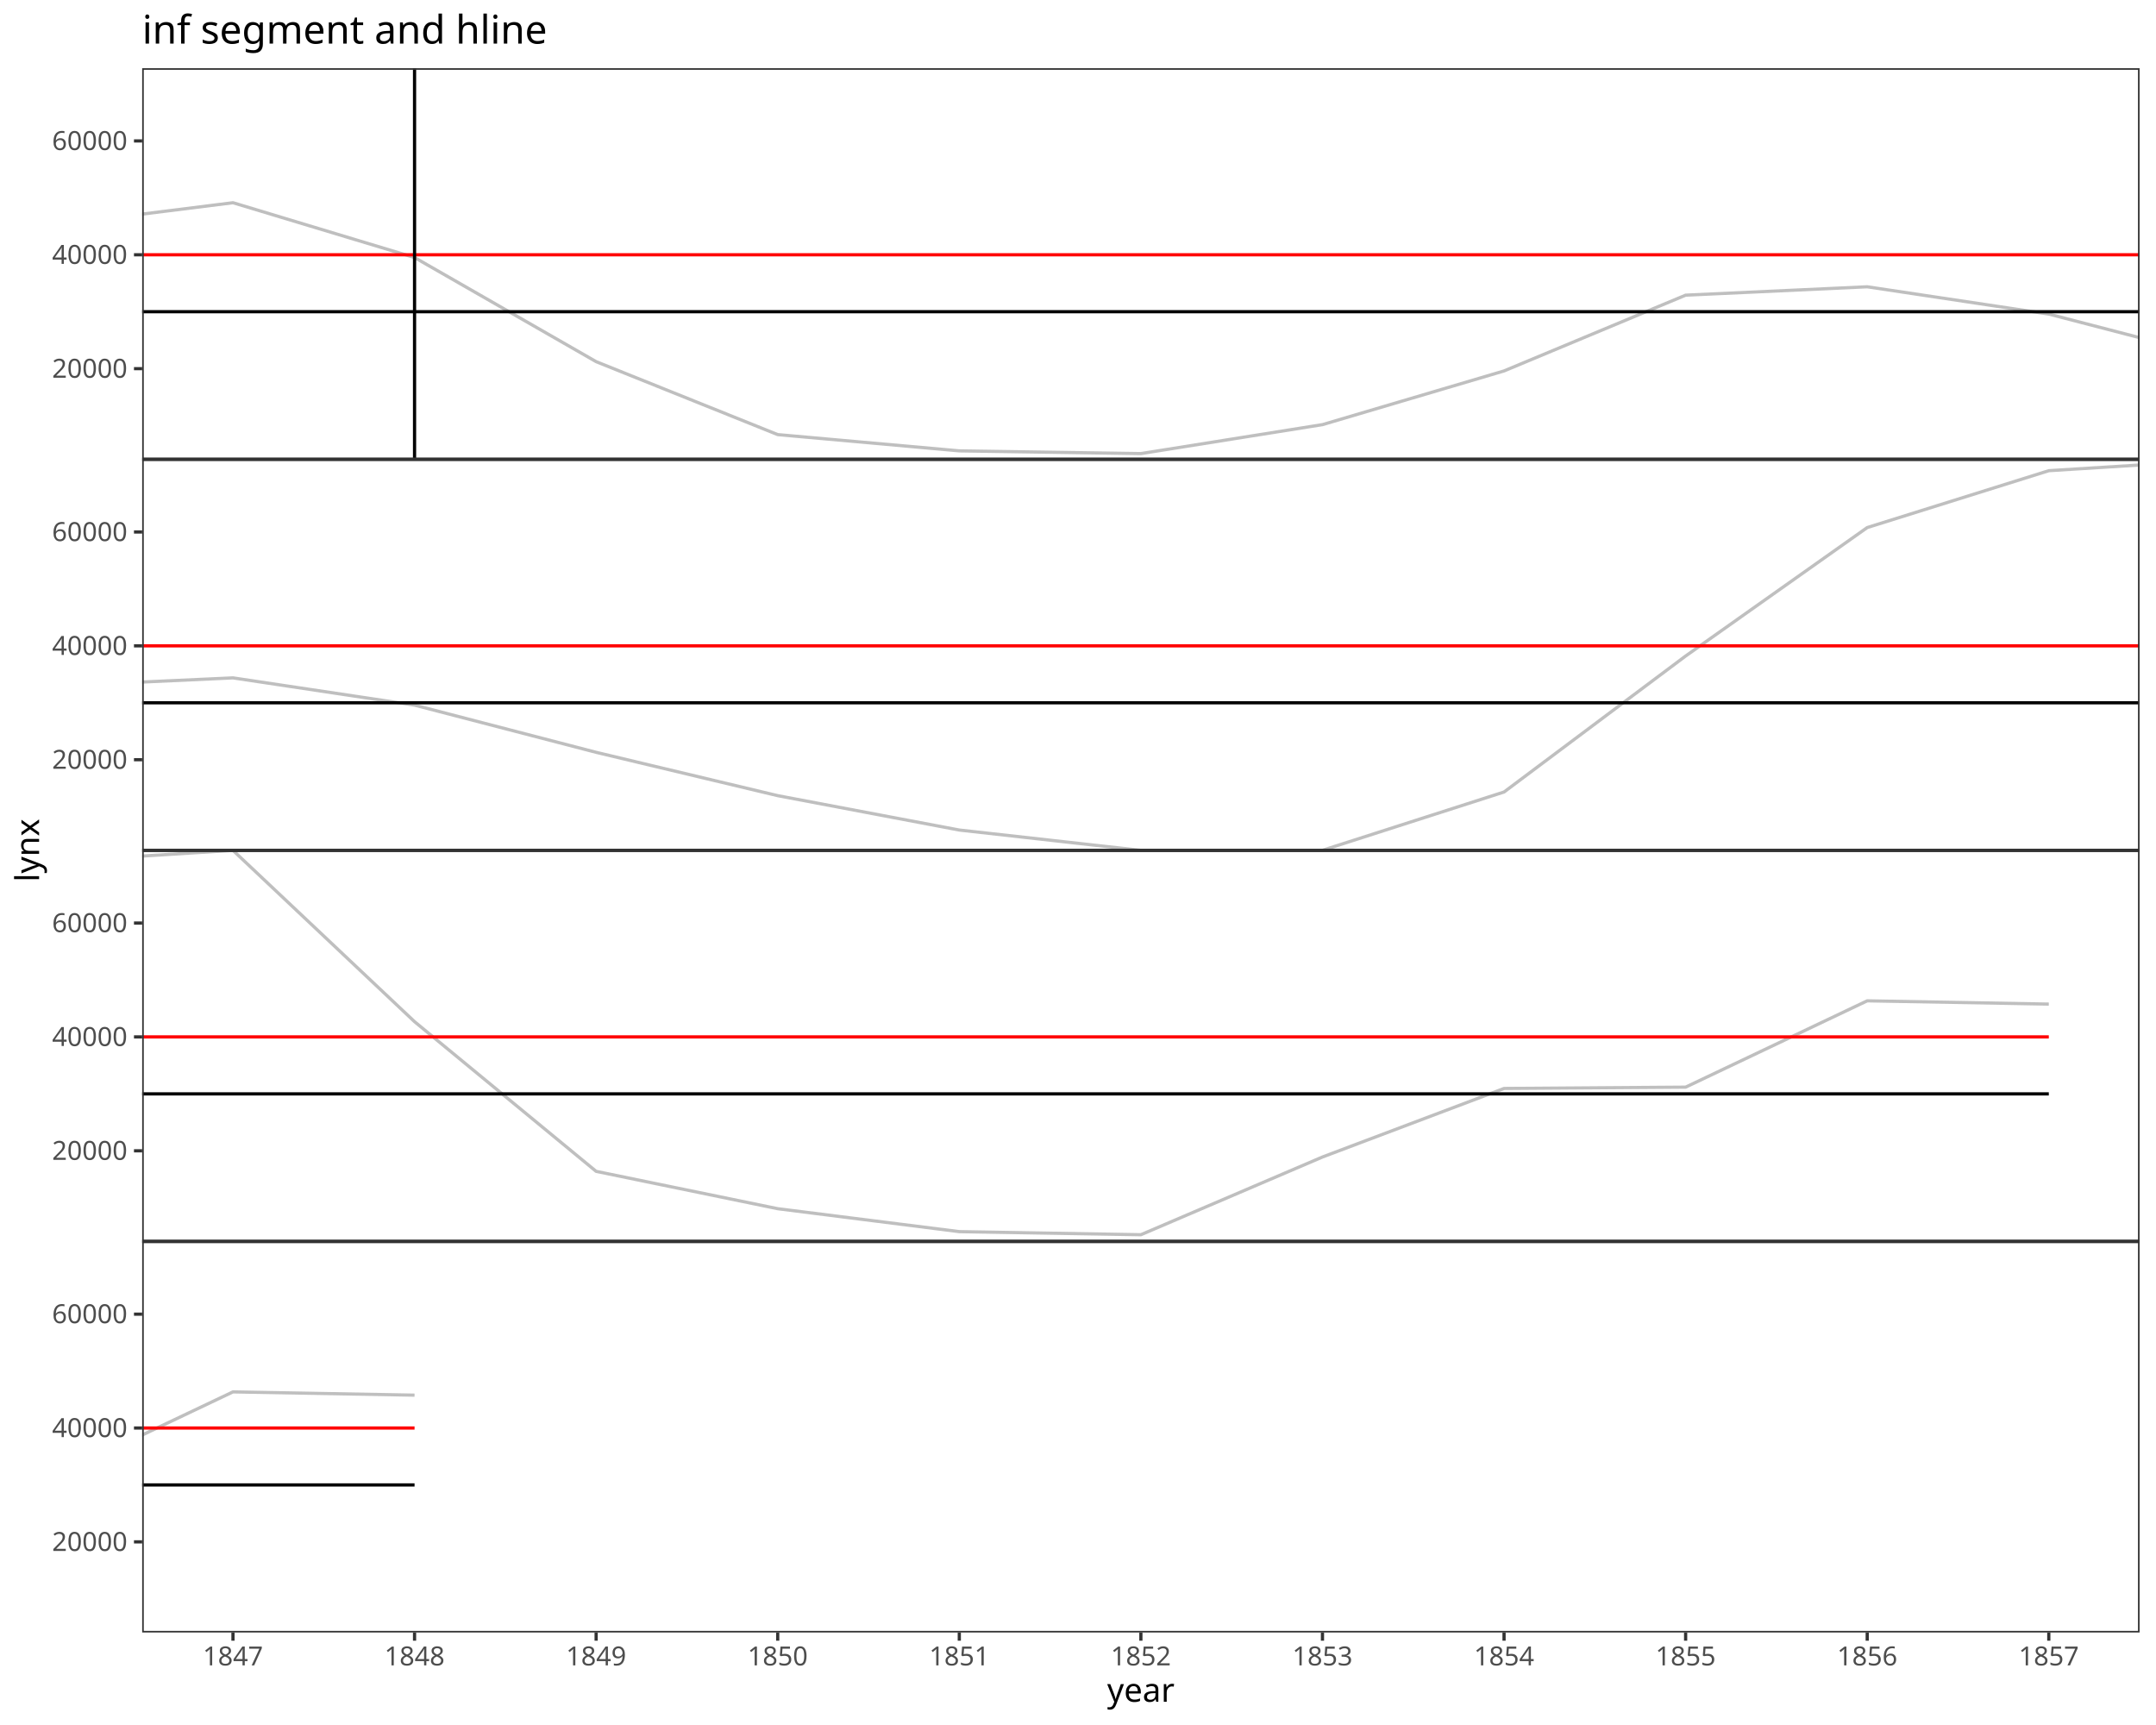
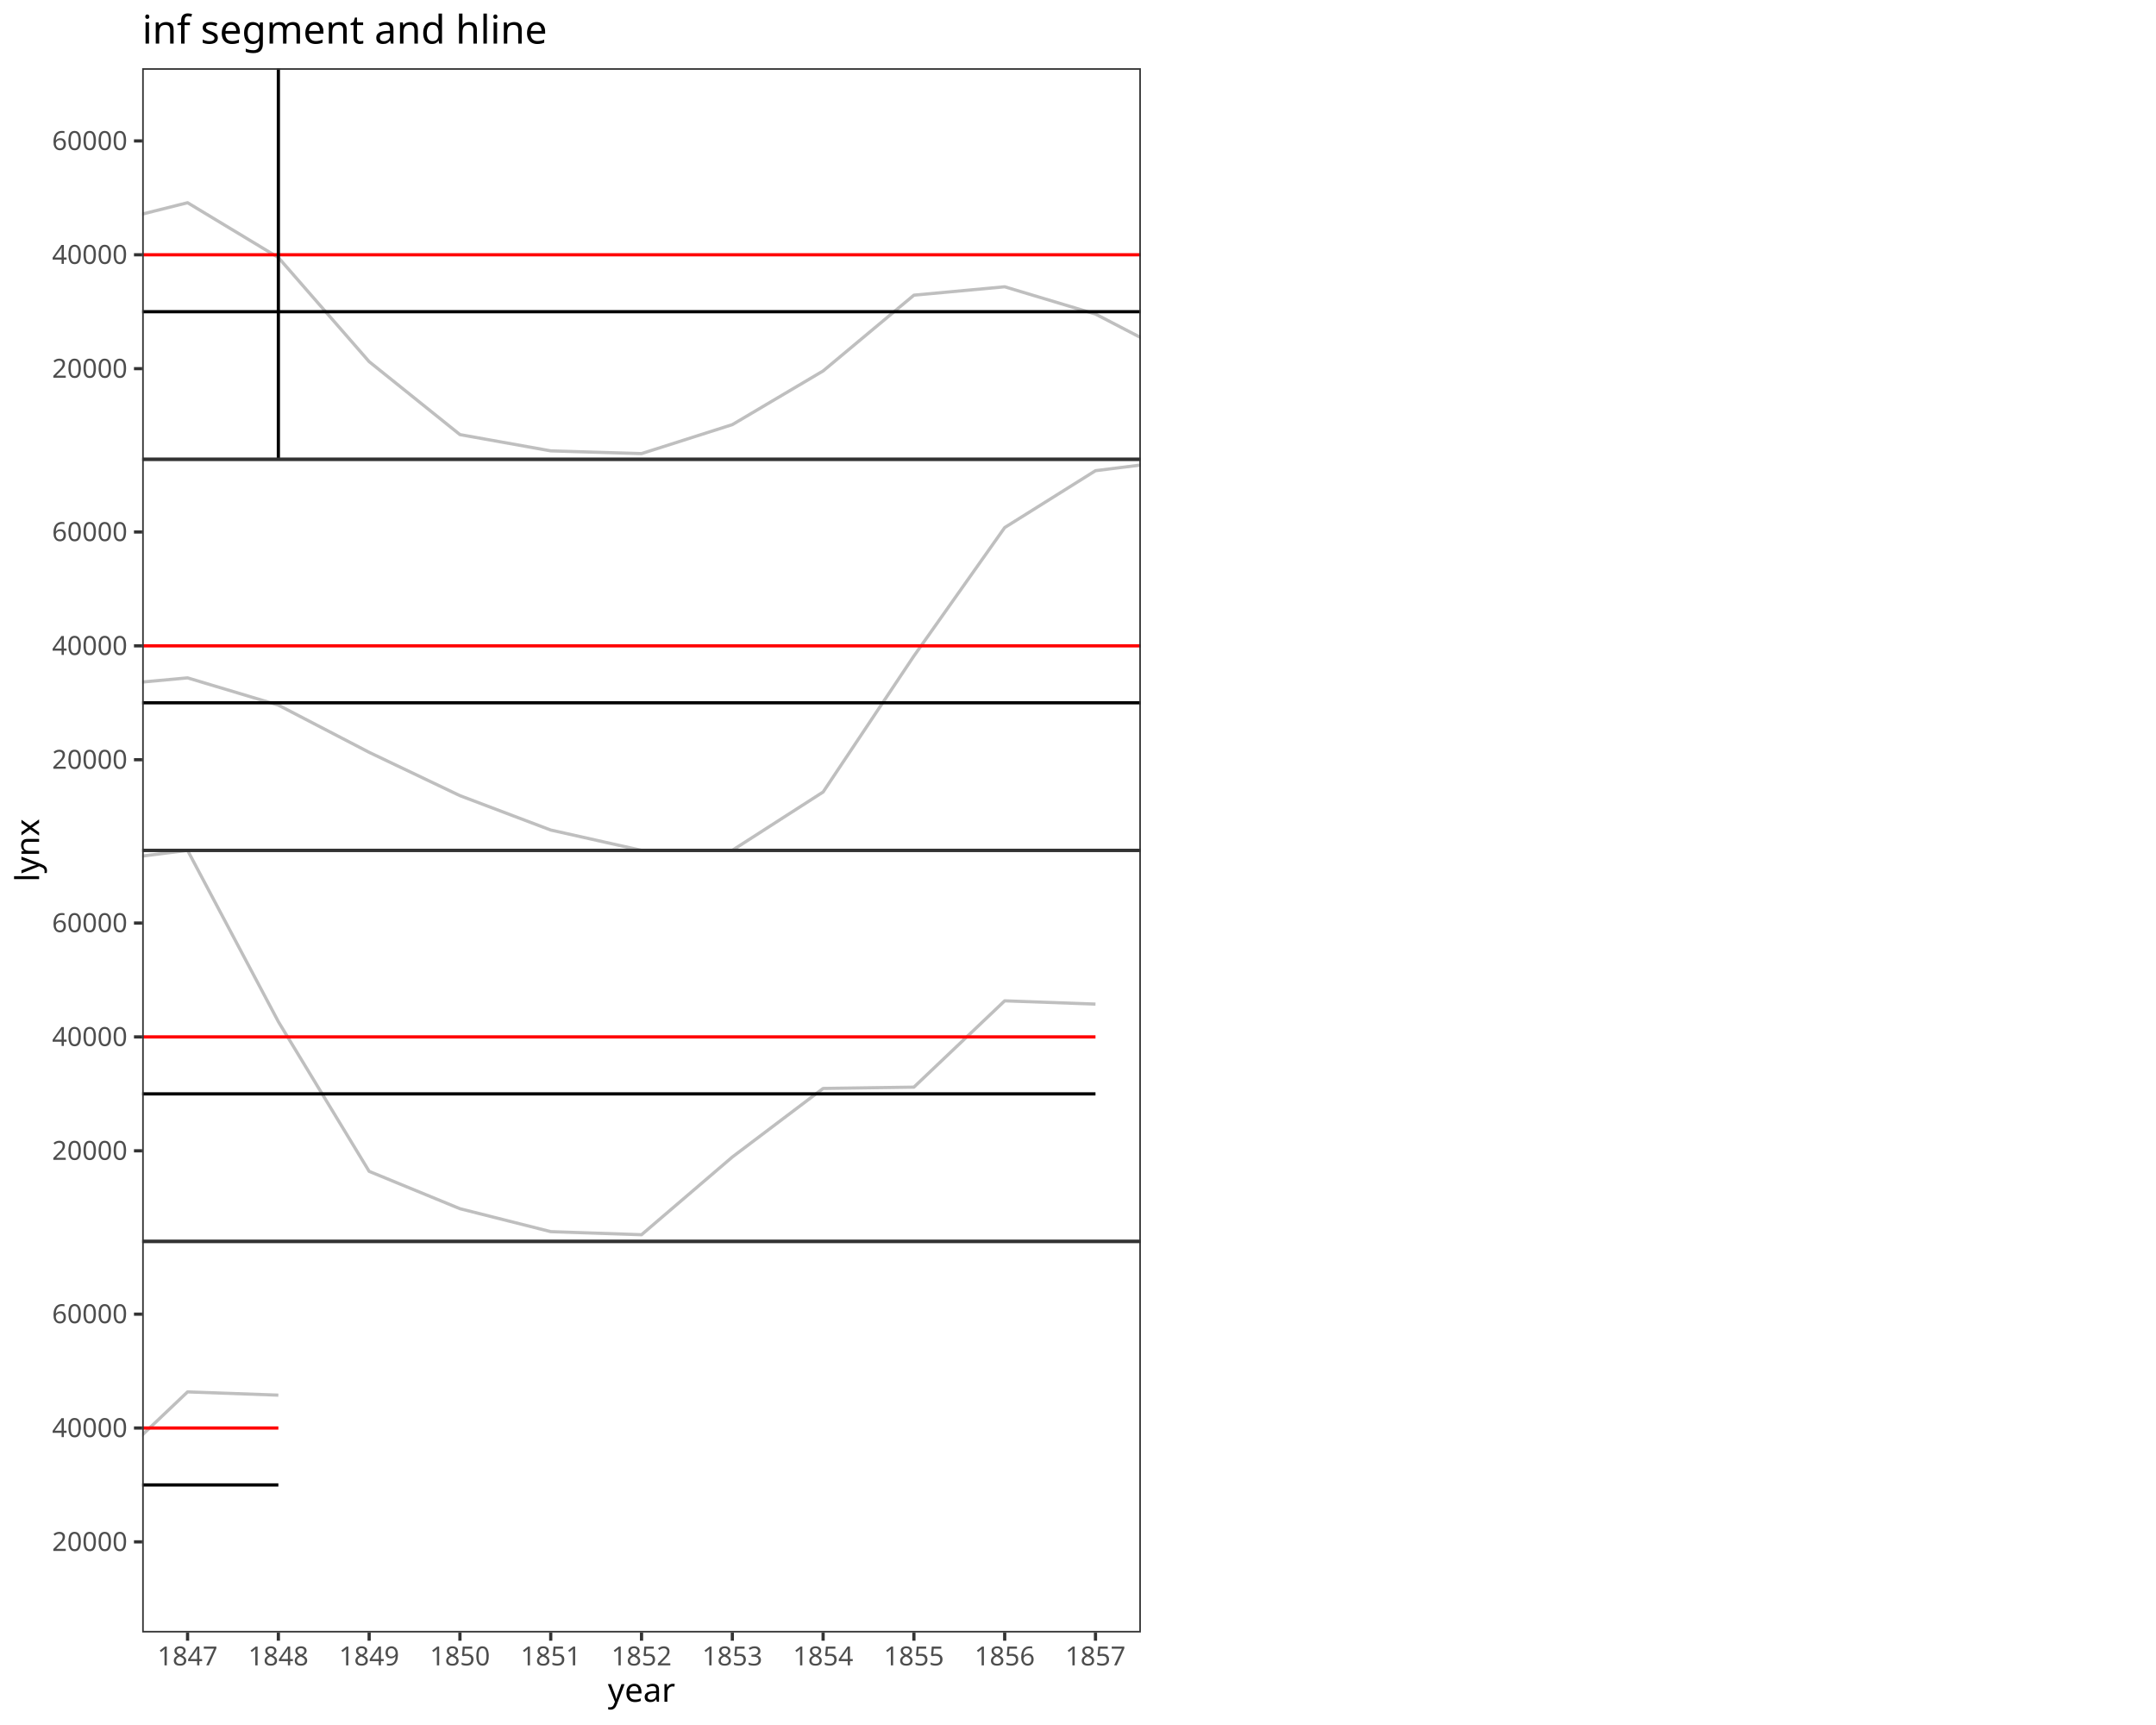
<svg xmlns="http://www.w3.org/2000/svg" class="svglite" data-engine-version="2.0" width="720.00pt" height="576.00pt" viewBox="0 0 720.00 576.00">
  <defs>
    <style type="text/css">
    .svglite line, .svglite polyline, .svglite polygon, .svglite path, .svglite rect, .svglite circle {
      fill: none;
      stroke: #000000;
      stroke-linecap: round;
      stroke-linejoin: round;
      stroke-miterlimit: 10.00;
    }
  </style>
  </defs>
  <rect width="100%" height="100%" style="stroke: none; fill: #FFFFFF;" />
  <defs>
    <clipPath id="cpMC4wMHw3MjAuMDB8MC4wMHw1NzYuMDA=">
      <rect x="0.00" y="0.00" width="720.00" height="576.00" />
    </clipPath>
  </defs>
  <g clip-path="url(#cpMC4wMHw3MjAuMDB8MC4wMHw1NzYuMDA=)">
    <rect x="0.00" y="0.00" width="720.00" height="576.00" style="stroke-width: 1.07; stroke: #FFFFFF; fill: #FFFFFF;" />
  </g>
  <defs>
-     <clipPath id="cpNDcuNDh8NzE0LjUyfDIyLjc4fDU0NS4xMQ==">
-       <rect x="47.48" y="22.78" width="667.04" height="522.33" />
+     <clipPath id="cpNDcuNDh8MzgxLjAwfDIyLjc4fDU0NS4xMQ==">
+       <rect x="47.48" y="22.78" width="333.52" height="522.33" />
    </clipPath>
  </defs>
-   <g clip-path="url(#cpNDcuNDh8NzE0LjUyfDIyLjc4fDU0NS4xMQ==)">
-     <rect x="47.48" y="22.78" width="667.04" height="130.58" style="stroke-width: 1.07; stroke: none; fill: #FFFFFF;" />
-     <rect x="47.48" y="153.37" width="667.04" height="130.58" style="stroke-width: 1.07; stroke: none; fill: #FFFFFF;" />
-     <rect x="47.48" y="283.95" width="667.04" height="130.58" style="stroke-width: 1.07; stroke: none; fill: #FFFFFF;" />
-     <rect x="47.48" y="414.53" width="667.04" height="130.58" style="stroke-width: 1.07; stroke: none; fill: #FFFFFF;" />
-     <polyline points="-43.48,103.92 17.16,75.29 77.80,67.69 138.44,85.99 199.08,120.76 259.72,145.12 320.36,150.55 381.00,151.46 441.64,141.79 502.28,123.86 562.92,98.56 623.56,95.76 684.20,104.87 744.84,120.63 805.48,135.10 866.12,146.58 926.76,153.37 987.40,153.35 1048.04,133.88 1108.68,88.46 1169.32,45.58 1229.96,26.59 1290.60,22.78 1351.24,79.99 1411.88,129.96 1472.52,142.43 1533.16,150.10 1593.80,151.12 1654.45,125.17 1715.09,102.28 1775.73,101.85 1836.37,73.03 1897.01,74.11 " style="stroke-width: 1.07; stroke: #000000; stroke-opacity: 0.25; stroke-linecap: butt;" />
-     <line x1="-43.48" y1="85.08" x2="1897.01" y2="85.08" style="stroke-width: 1.07; stroke: #FF0000; stroke-linecap: butt;" />
-     <line x1="138.44" y1="153.37" x2="138.44" y2="22.78" style="stroke-width: 1.07; stroke-linecap: butt;" />
-     <line x1="-43.48" y1="104.09" x2="1897.01" y2="104.09" style="stroke-width: 1.07; stroke-linecap: butt;" />
-     <polyline points="-589.25,234.50 -528.61,205.87 -467.97,198.27 -407.32,216.58 -346.68,251.35 -286.04,275.70 -225.40,281.13 -164.76,282.05 -104.12,272.37 -43.48,254.44 17.16,229.14 77.80,226.35 138.44,235.45 199.08,251.21 259.72,265.68 320.36,277.16 381.00,283.95 441.64,283.93 502.28,264.46 562.92,219.05 623.56,176.16 684.20,157.17 744.84,153.37 805.48,210.57 866.12,260.55 926.76,273.02 987.40,280.68 1048.04,281.70 1108.68,255.76 1169.32,232.87 1229.96,232.43 1290.60,203.61 1351.24,204.69 " style="stroke-width: 1.07; stroke: #000000; stroke-opacity: 0.25; stroke-linecap: butt;" />
-     <line x1="-589.25" y1="215.66" x2="1351.24" y2="215.66" style="stroke-width: 1.07; stroke: #FF0000; stroke-linecap: butt;" />
-     <line x1="-407.32" y1="283.95" x2="-407.32" y2="153.37" style="stroke-width: 1.07; stroke-linecap: butt;" />
-     <line x1="-589.25" y1="234.67" x2="1351.24" y2="234.67" style="stroke-width: 1.07; stroke-linecap: butt;" />
-     <polyline points="-1256.29,365.08 -1195.65,336.45 -1135.01,328.85 -1074.37,347.16 -1013.73,381.93 -953.09,406.28 -892.45,411.72 -831.81,412.63 -771.17,402.95 -710.53,385.03 -649.89,359.72 -589.25,356.93 -528.61,366.03 -467.97,381.79 -407.32,396.26 -346.68,407.74 -286.04,414.53 -225.40,414.51 -164.76,395.04 -104.12,349.63 -43.48,306.74 17.16,287.75 77.80,283.95 138.44,341.15 199.08,391.13 259.72,403.60 320.36,411.26 381.00,412.29 441.64,386.34 502.28,363.45 562.92,363.01 623.56,334.19 684.20,335.28 " style="stroke-width: 1.07; stroke: #000000; stroke-opacity: 0.25; stroke-linecap: butt;" />
-     <line x1="-1256.29" y1="346.24" x2="684.20" y2="346.24" style="stroke-width: 1.07; stroke: #FF0000; stroke-linecap: butt;" />
-     <line x1="-1074.37" y1="414.53" x2="-1074.37" y2="283.95" style="stroke-width: 1.07; stroke-linecap: butt;" />
-     <line x1="-1256.29" y1="365.26" x2="684.20" y2="365.26" style="stroke-width: 1.07; stroke-linecap: butt;" />
-     <polyline points="-1802.05,495.67 -1741.41,467.04 -1680.77,459.43 -1620.13,477.74 -1559.49,512.51 -1498.85,536.86 -1438.21,542.30 -1377.57,543.21 -1316.93,533.54 -1256.29,515.61 -1195.65,490.31 -1135.01,487.51 -1074.37,496.62 -1013.73,512.38 -953.09,526.84 -892.45,538.33 -831.81,545.11 -771.17,545.09 -710.53,525.63 -649.89,480.21 -589.25,437.32 -528.61,418.33 -467.97,414.53 -407.32,471.73 -346.68,521.71 -286.04,534.18 -225.40,541.84 -164.76,542.87 -104.12,516.92 -43.48,494.03 17.16,493.59 77.80,464.77 138.44,465.86 " style="stroke-width: 1.07; stroke: #000000; stroke-opacity: 0.25; stroke-linecap: butt;" />
-     <line x1="-1802.05" y1="476.83" x2="138.44" y2="476.83" style="stroke-width: 1.07; stroke: #FF0000; stroke-linecap: butt;" />
-     <line x1="-1620.13" y1="545.11" x2="-1620.13" y2="414.53" style="stroke-width: 1.07; stroke-linecap: butt;" />
-     <line x1="-1802.05" y1="495.84" x2="138.44" y2="495.84" style="stroke-width: 1.07; stroke-linecap: butt;" />
-     <rect x="47.48" y="22.78" width="667.04" height="130.58" style="stroke-width: 1.07; stroke: #333333;" />
-     <rect x="47.48" y="153.37" width="667.04" height="130.58" style="stroke-width: 1.07; stroke: #333333;" />
-     <rect x="47.48" y="283.95" width="667.04" height="130.58" style="stroke-width: 1.07; stroke: #333333;" />
-     <rect x="47.48" y="414.53" width="667.04" height="130.58" style="stroke-width: 1.07; stroke: #333333;" />
+   <g clip-path="url(#cpNDcuNDh8MzgxLjAwfDIyLjc4fDU0NS4xMQ==)">
+     <rect x="47.48" y="22.78" width="333.52" height="130.58" style="stroke-width: 1.07; stroke: none; fill: #FFFFFF;" />
+     <rect x="47.48" y="153.37" width="333.52" height="130.58" style="stroke-width: 1.07; stroke: none; fill: #FFFFFF;" />
+     <rect x="47.48" y="283.95" width="333.52" height="130.58" style="stroke-width: 1.07; stroke: none; fill: #FFFFFF;" />
+     <rect x="47.48" y="414.53" width="333.52" height="130.58" style="stroke-width: 1.07; stroke: none; fill: #FFFFFF;" />
+     <polyline points="2.00,103.92 32.32,75.29 62.64,67.69 92.96,85.99 123.28,120.76 153.60,145.12 183.92,150.55 214.24,151.46 244.56,141.79 274.88,123.86 305.20,98.56 335.52,95.76 365.84,104.87 396.16,120.63 426.48,135.10 456.80,146.58 487.12,153.37 517.44,153.35 547.76,133.88 578.08,88.46 608.40,45.58 638.72,26.59 669.04,22.78 699.36,79.99 729.68,129.96 760.00,142.43 790.32,150.10 820.64,151.12 850.96,125.17 881.28,102.28 911.60,101.85 941.92,73.03 972.24,74.11 " style="stroke-width: 1.07; stroke: #000000; stroke-opacity: 0.25; stroke-linecap: butt;" />
+     <line x1="2.00" y1="85.08" x2="972.24" y2="85.08" style="stroke-width: 1.07; stroke: #FF0000; stroke-linecap: butt;" />
+     <line x1="92.96" y1="153.37" x2="92.96" y2="22.78" style="stroke-width: 1.07; stroke-linecap: butt;" />
+     <line x1="2.00" y1="104.09" x2="972.24" y2="104.09" style="stroke-width: 1.07; stroke-linecap: butt;" />
+     <polyline points="-270.88,234.50 -240.56,205.87 -210.24,198.27 -179.92,216.58 -149.60,251.35 -119.28,275.70 -88.96,281.13 -58.64,282.05 -28.32,272.37 2.00,254.44 32.32,229.14 62.64,226.35 92.96,235.45 123.28,251.21 153.60,265.68 183.92,277.16 214.24,283.95 244.56,283.93 274.88,264.46 305.20,219.05 335.52,176.16 365.84,157.17 396.16,153.37 426.48,210.57 456.80,260.55 487.12,273.02 517.44,280.68 547.76,281.70 578.08,255.76 608.40,232.87 638.72,232.43 669.04,203.61 699.36,204.69 " style="stroke-width: 1.07; stroke: #000000; stroke-opacity: 0.25; stroke-linecap: butt;" />
+     <line x1="-270.88" y1="215.66" x2="699.36" y2="215.66" style="stroke-width: 1.07; stroke: #FF0000; stroke-linecap: butt;" />
+     <line x1="-179.92" y1="283.95" x2="-179.92" y2="153.37" style="stroke-width: 1.07; stroke-linecap: butt;" />
+     <line x1="-270.88" y1="234.67" x2="699.36" y2="234.67" style="stroke-width: 1.07; stroke-linecap: butt;" />
+     <polyline points="-604.41,365.08 -574.09,336.45 -543.77,328.85 -513.45,347.16 -483.13,381.93 -452.81,406.28 -422.49,411.72 -392.16,412.63 -361.84,402.95 -331.52,385.03 -301.20,359.72 -270.88,356.93 -240.56,366.03 -210.24,381.79 -179.92,396.26 -149.60,407.74 -119.28,414.53 -88.96,414.51 -58.64,395.04 -28.32,349.63 2.00,306.74 32.32,287.75 62.64,283.95 92.96,341.15 123.28,391.13 153.60,403.60 183.92,411.26 214.24,412.29 244.56,386.34 274.88,363.45 305.20,363.01 335.52,334.19 365.84,335.28 " style="stroke-width: 1.07; stroke: #000000; stroke-opacity: 0.25; stroke-linecap: butt;" />
+     <line x1="-604.41" y1="346.24" x2="365.84" y2="346.24" style="stroke-width: 1.07; stroke: #FF0000; stroke-linecap: butt;" />
+     <line x1="-513.45" y1="414.53" x2="-513.45" y2="283.95" style="stroke-width: 1.07; stroke-linecap: butt;" />
+     <line x1="-604.41" y1="365.26" x2="365.84" y2="365.26" style="stroke-width: 1.07; stroke-linecap: butt;" />
+     <polyline points="-877.29,495.67 -846.97,467.04 -816.65,459.43 -786.33,477.74 -756.01,512.51 -725.69,536.86 -695.37,542.30 -665.05,543.21 -634.73,533.54 -604.41,515.61 -574.09,490.31 -543.77,487.51 -513.45,496.62 -483.13,512.38 -452.81,526.84 -422.49,538.33 -392.16,545.11 -361.84,545.09 -331.52,525.63 -301.20,480.21 -270.88,437.32 -240.56,418.33 -210.24,414.53 -179.92,471.73 -149.60,521.71 -119.28,534.18 -88.96,541.84 -58.64,542.87 -28.32,516.92 2.00,494.03 32.32,493.59 62.64,464.77 92.96,465.86 " style="stroke-width: 1.07; stroke: #000000; stroke-opacity: 0.25; stroke-linecap: butt;" />
+     <line x1="-877.29" y1="476.83" x2="92.96" y2="476.83" style="stroke-width: 1.07; stroke: #FF0000; stroke-linecap: butt;" />
+     <line x1="-786.33" y1="545.11" x2="-786.33" y2="414.53" style="stroke-width: 1.07; stroke-linecap: butt;" />
+     <line x1="-877.29" y1="495.84" x2="92.96" y2="495.84" style="stroke-width: 1.07; stroke-linecap: butt;" />
+     <rect x="47.48" y="22.78" width="333.52" height="130.58" style="stroke-width: 1.07; stroke: #333333;" />
+     <rect x="47.48" y="153.37" width="333.52" height="130.58" style="stroke-width: 1.07; stroke: #333333;" />
+     <rect x="47.48" y="283.95" width="333.52" height="130.58" style="stroke-width: 1.07; stroke: #333333;" />
+     <rect x="47.48" y="414.53" width="333.52" height="130.58" style="stroke-width: 1.07; stroke: #333333;" />
  </g>
  <g clip-path="url(#cpMC4wMHw3MjAuMDB8MC4wMHw1NzYuMDA=)">
    <text x="42.55" y="126.13" text-anchor="end" style="font-size: 8.80px; fill: #4D4D4D; font-family: sans;" textLength="24.47px" lengthAdjust="spacingAndGlyphs">20000</text>
    <text x="42.55" y="88.11" text-anchor="end" style="font-size: 8.80px; fill: #4D4D4D; font-family: sans;" textLength="24.47px" lengthAdjust="spacingAndGlyphs">40000</text>
    <text x="42.55" y="50.09" text-anchor="end" style="font-size: 8.80px; fill: #4D4D4D; font-family: sans;" textLength="24.47px" lengthAdjust="spacingAndGlyphs">60000</text>
    <polyline points="44.74,123.10 47.48,123.10 " style="stroke-width: 1.07; stroke: #333333; stroke-linecap: butt;" />
    <polyline points="44.74,85.08 47.48,85.08 " style="stroke-width: 1.07; stroke: #333333; stroke-linecap: butt;" />
    <polyline points="44.74,47.06 47.48,47.06 " style="stroke-width: 1.07; stroke: #333333; stroke-linecap: butt;" />
    <text x="42.55" y="256.71" text-anchor="end" style="font-size: 8.80px; fill: #4D4D4D; font-family: sans;" textLength="24.47px" lengthAdjust="spacingAndGlyphs">20000</text>
    <text x="42.55" y="218.69" text-anchor="end" style="font-size: 8.80px; fill: #4D4D4D; font-family: sans;" textLength="24.47px" lengthAdjust="spacingAndGlyphs">40000</text>
    <text x="42.55" y="180.67" text-anchor="end" style="font-size: 8.80px; fill: #4D4D4D; font-family: sans;" textLength="24.47px" lengthAdjust="spacingAndGlyphs">60000</text>
    <polyline points="44.74,253.68 47.48,253.68 " style="stroke-width: 1.07; stroke: #333333; stroke-linecap: butt;" />
    <polyline points="44.74,215.66 47.48,215.66 " style="stroke-width: 1.07; stroke: #333333; stroke-linecap: butt;" />
    <polyline points="44.74,177.64 47.48,177.64 " style="stroke-width: 1.07; stroke: #333333; stroke-linecap: butt;" />
    <text x="42.55" y="387.29" text-anchor="end" style="font-size: 8.80px; fill: #4D4D4D; font-family: sans;" textLength="24.47px" lengthAdjust="spacingAndGlyphs">20000</text>
    <text x="42.55" y="349.27" text-anchor="end" style="font-size: 8.80px; fill: #4D4D4D; font-family: sans;" textLength="24.47px" lengthAdjust="spacingAndGlyphs">40000</text>
    <text x="42.55" y="311.25" text-anchor="end" style="font-size: 8.80px; fill: #4D4D4D; font-family: sans;" textLength="24.47px" lengthAdjust="spacingAndGlyphs">60000</text>
    <polyline points="44.74,384.27 47.48,384.27 " style="stroke-width: 1.07; stroke: #333333; stroke-linecap: butt;" />
    <polyline points="44.74,346.24 47.48,346.24 " style="stroke-width: 1.07; stroke: #333333; stroke-linecap: butt;" />
    <polyline points="44.74,308.22 47.48,308.22 " style="stroke-width: 1.07; stroke: #333333; stroke-linecap: butt;" />
    <text x="42.55" y="517.88" text-anchor="end" style="font-size: 8.80px; fill: #4D4D4D; font-family: sans;" textLength="24.47px" lengthAdjust="spacingAndGlyphs">20000</text>
    <text x="42.55" y="479.86" text-anchor="end" style="font-size: 8.80px; fill: #4D4D4D; font-family: sans;" textLength="24.47px" lengthAdjust="spacingAndGlyphs">40000</text>
    <text x="42.55" y="441.83" text-anchor="end" style="font-size: 8.80px; fill: #4D4D4D; font-family: sans;" textLength="24.47px" lengthAdjust="spacingAndGlyphs">60000</text>
    <polyline points="44.74,514.85 47.48,514.85 " style="stroke-width: 1.07; stroke: #333333; stroke-linecap: butt;" />
    <polyline points="44.74,476.83 47.48,476.83 " style="stroke-width: 1.07; stroke: #333333; stroke-linecap: butt;" />
    <polyline points="44.74,438.81 47.48,438.81 " style="stroke-width: 1.07; stroke: #333333; stroke-linecap: butt;" />
-     <polyline points="77.80,547.85 77.80,545.11 " style="stroke-width: 1.07; stroke: #333333; stroke-linecap: butt;" />
-     <polyline points="138.44,547.85 138.44,545.11 " style="stroke-width: 1.07; stroke: #333333; stroke-linecap: butt;" />
-     <polyline points="199.08,547.85 199.08,545.11 " style="stroke-width: 1.07; stroke: #333333; stroke-linecap: butt;" />
-     <polyline points="259.72,547.85 259.72,545.11 " style="stroke-width: 1.07; stroke: #333333; stroke-linecap: butt;" />
-     <polyline points="320.36,547.85 320.36,545.11 " style="stroke-width: 1.07; stroke: #333333; stroke-linecap: butt;" />
-     <polyline points="381.00,547.85 381.00,545.11 " style="stroke-width: 1.07; stroke: #333333; stroke-linecap: butt;" />
-     <polyline points="441.64,547.85 441.64,545.11 " style="stroke-width: 1.07; stroke: #333333; stroke-linecap: butt;" />
-     <polyline points="502.28,547.85 502.28,545.11 " style="stroke-width: 1.07; stroke: #333333; stroke-linecap: butt;" />
-     <polyline points="562.92,547.85 562.92,545.11 " style="stroke-width: 1.07; stroke: #333333; stroke-linecap: butt;" />
-     <polyline points="623.56,547.85 623.56,545.11 " style="stroke-width: 1.07; stroke: #333333; stroke-linecap: butt;" />
-     <polyline points="684.20,547.85 684.20,545.11 " style="stroke-width: 1.07; stroke: #333333; stroke-linecap: butt;" />
-     <text x="77.80" y="556.10" text-anchor="middle" style="font-size: 8.80px; fill: #4D4D4D; font-family: sans;" textLength="19.58px" lengthAdjust="spacingAndGlyphs">1847</text>
-     <text x="138.44" y="556.10" text-anchor="middle" style="font-size: 8.80px; fill: #4D4D4D; font-family: sans;" textLength="19.58px" lengthAdjust="spacingAndGlyphs">1848</text>
-     <text x="199.08" y="556.10" text-anchor="middle" style="font-size: 8.80px; fill: #4D4D4D; font-family: sans;" textLength="19.58px" lengthAdjust="spacingAndGlyphs">1849</text>
-     <text x="259.72" y="556.10" text-anchor="middle" style="font-size: 8.80px; fill: #4D4D4D; font-family: sans;" textLength="19.58px" lengthAdjust="spacingAndGlyphs">1850</text>
-     <text x="320.36" y="556.10" text-anchor="middle" style="font-size: 8.80px; fill: #4D4D4D; font-family: sans;" textLength="19.58px" lengthAdjust="spacingAndGlyphs">1851</text>
-     <text x="381.00" y="556.10" text-anchor="middle" style="font-size: 8.80px; fill: #4D4D4D; font-family: sans;" textLength="19.58px" lengthAdjust="spacingAndGlyphs">1852</text>
-     <text x="441.64" y="556.10" text-anchor="middle" style="font-size: 8.80px; fill: #4D4D4D; font-family: sans;" textLength="19.58px" lengthAdjust="spacingAndGlyphs">1853</text>
-     <text x="502.28" y="556.10" text-anchor="middle" style="font-size: 8.80px; fill: #4D4D4D; font-family: sans;" textLength="19.58px" lengthAdjust="spacingAndGlyphs">1854</text>
-     <text x="562.92" y="556.10" text-anchor="middle" style="font-size: 8.80px; fill: #4D4D4D; font-family: sans;" textLength="19.58px" lengthAdjust="spacingAndGlyphs">1855</text>
-     <text x="623.56" y="556.10" text-anchor="middle" style="font-size: 8.80px; fill: #4D4D4D; font-family: sans;" textLength="19.58px" lengthAdjust="spacingAndGlyphs">1856</text>
-     <text x="684.20" y="556.10" text-anchor="middle" style="font-size: 8.80px; fill: #4D4D4D; font-family: sans;" textLength="19.58px" lengthAdjust="spacingAndGlyphs">1857</text>
-     <text x="381.00" y="568.24" text-anchor="middle" style="font-size: 11.00px; font-family: sans;" textLength="21.40px" lengthAdjust="spacingAndGlyphs">year</text>
+     <polyline points="62.64,547.85 62.64,545.11 " style="stroke-width: 1.07; stroke: #333333; stroke-linecap: butt;" />
+     <polyline points="92.96,547.85 92.96,545.11 " style="stroke-width: 1.07; stroke: #333333; stroke-linecap: butt;" />
+     <polyline points="123.28,547.85 123.28,545.11 " style="stroke-width: 1.07; stroke: #333333; stroke-linecap: butt;" />
+     <polyline points="153.60,547.85 153.60,545.11 " style="stroke-width: 1.07; stroke: #333333; stroke-linecap: butt;" />
+     <polyline points="183.92,547.85 183.92,545.11 " style="stroke-width: 1.07; stroke: #333333; stroke-linecap: butt;" />
+     <polyline points="214.24,547.85 214.24,545.11 " style="stroke-width: 1.07; stroke: #333333; stroke-linecap: butt;" />
+     <polyline points="244.56,547.85 244.56,545.11 " style="stroke-width: 1.07; stroke: #333333; stroke-linecap: butt;" />
+     <polyline points="274.88,547.85 274.88,545.11 " style="stroke-width: 1.07; stroke: #333333; stroke-linecap: butt;" />
+     <polyline points="305.20,547.85 305.20,545.11 " style="stroke-width: 1.07; stroke: #333333; stroke-linecap: butt;" />
+     <polyline points="335.52,547.85 335.52,545.11 " style="stroke-width: 1.07; stroke: #333333; stroke-linecap: butt;" />
+     <polyline points="365.84,547.85 365.84,545.11 " style="stroke-width: 1.07; stroke: #333333; stroke-linecap: butt;" />
+     <text x="62.64" y="556.10" text-anchor="middle" style="font-size: 8.80px; fill: #4D4D4D; font-family: sans;" textLength="19.58px" lengthAdjust="spacingAndGlyphs">1847</text>
+     <text x="92.96" y="556.10" text-anchor="middle" style="font-size: 8.80px; fill: #4D4D4D; font-family: sans;" textLength="19.58px" lengthAdjust="spacingAndGlyphs">1848</text>
+     <text x="123.28" y="556.10" text-anchor="middle" style="font-size: 8.80px; fill: #4D4D4D; font-family: sans;" textLength="19.58px" lengthAdjust="spacingAndGlyphs">1849</text>
+     <text x="153.60" y="556.10" text-anchor="middle" style="font-size: 8.80px; fill: #4D4D4D; font-family: sans;" textLength="19.58px" lengthAdjust="spacingAndGlyphs">1850</text>
+     <text x="183.92" y="556.10" text-anchor="middle" style="font-size: 8.80px; fill: #4D4D4D; font-family: sans;" textLength="19.58px" lengthAdjust="spacingAndGlyphs">1851</text>
+     <text x="214.24" y="556.10" text-anchor="middle" style="font-size: 8.80px; fill: #4D4D4D; font-family: sans;" textLength="19.58px" lengthAdjust="spacingAndGlyphs">1852</text>
+     <text x="244.56" y="556.10" text-anchor="middle" style="font-size: 8.80px; fill: #4D4D4D; font-family: sans;" textLength="19.58px" lengthAdjust="spacingAndGlyphs">1853</text>
+     <text x="274.88" y="556.10" text-anchor="middle" style="font-size: 8.80px; fill: #4D4D4D; font-family: sans;" textLength="19.58px" lengthAdjust="spacingAndGlyphs">1854</text>
+     <text x="305.20" y="556.10" text-anchor="middle" style="font-size: 8.80px; fill: #4D4D4D; font-family: sans;" textLength="19.58px" lengthAdjust="spacingAndGlyphs">1855</text>
+     <text x="335.52" y="556.10" text-anchor="middle" style="font-size: 8.80px; fill: #4D4D4D; font-family: sans;" textLength="19.58px" lengthAdjust="spacingAndGlyphs">1856</text>
+     <text x="365.84" y="556.10" text-anchor="middle" style="font-size: 8.80px; fill: #4D4D4D; font-family: sans;" textLength="19.58px" lengthAdjust="spacingAndGlyphs">1857</text>
+     <text x="214.24" y="568.24" text-anchor="middle" style="font-size: 11.00px; font-family: sans;" textLength="21.40px" lengthAdjust="spacingAndGlyphs">year</text>
    <text transform="translate(13.05,283.95) rotate(-90)" text-anchor="middle" style="font-size: 11.00px; font-family: sans;" textLength="19.57px" lengthAdjust="spacingAndGlyphs">lynx</text>
    <text x="47.48" y="14.56" style="font-size: 13.20px; font-family: sans;" textLength="125.49px" lengthAdjust="spacingAndGlyphs">inf segment and hline</text>
  </g>
</svg>
